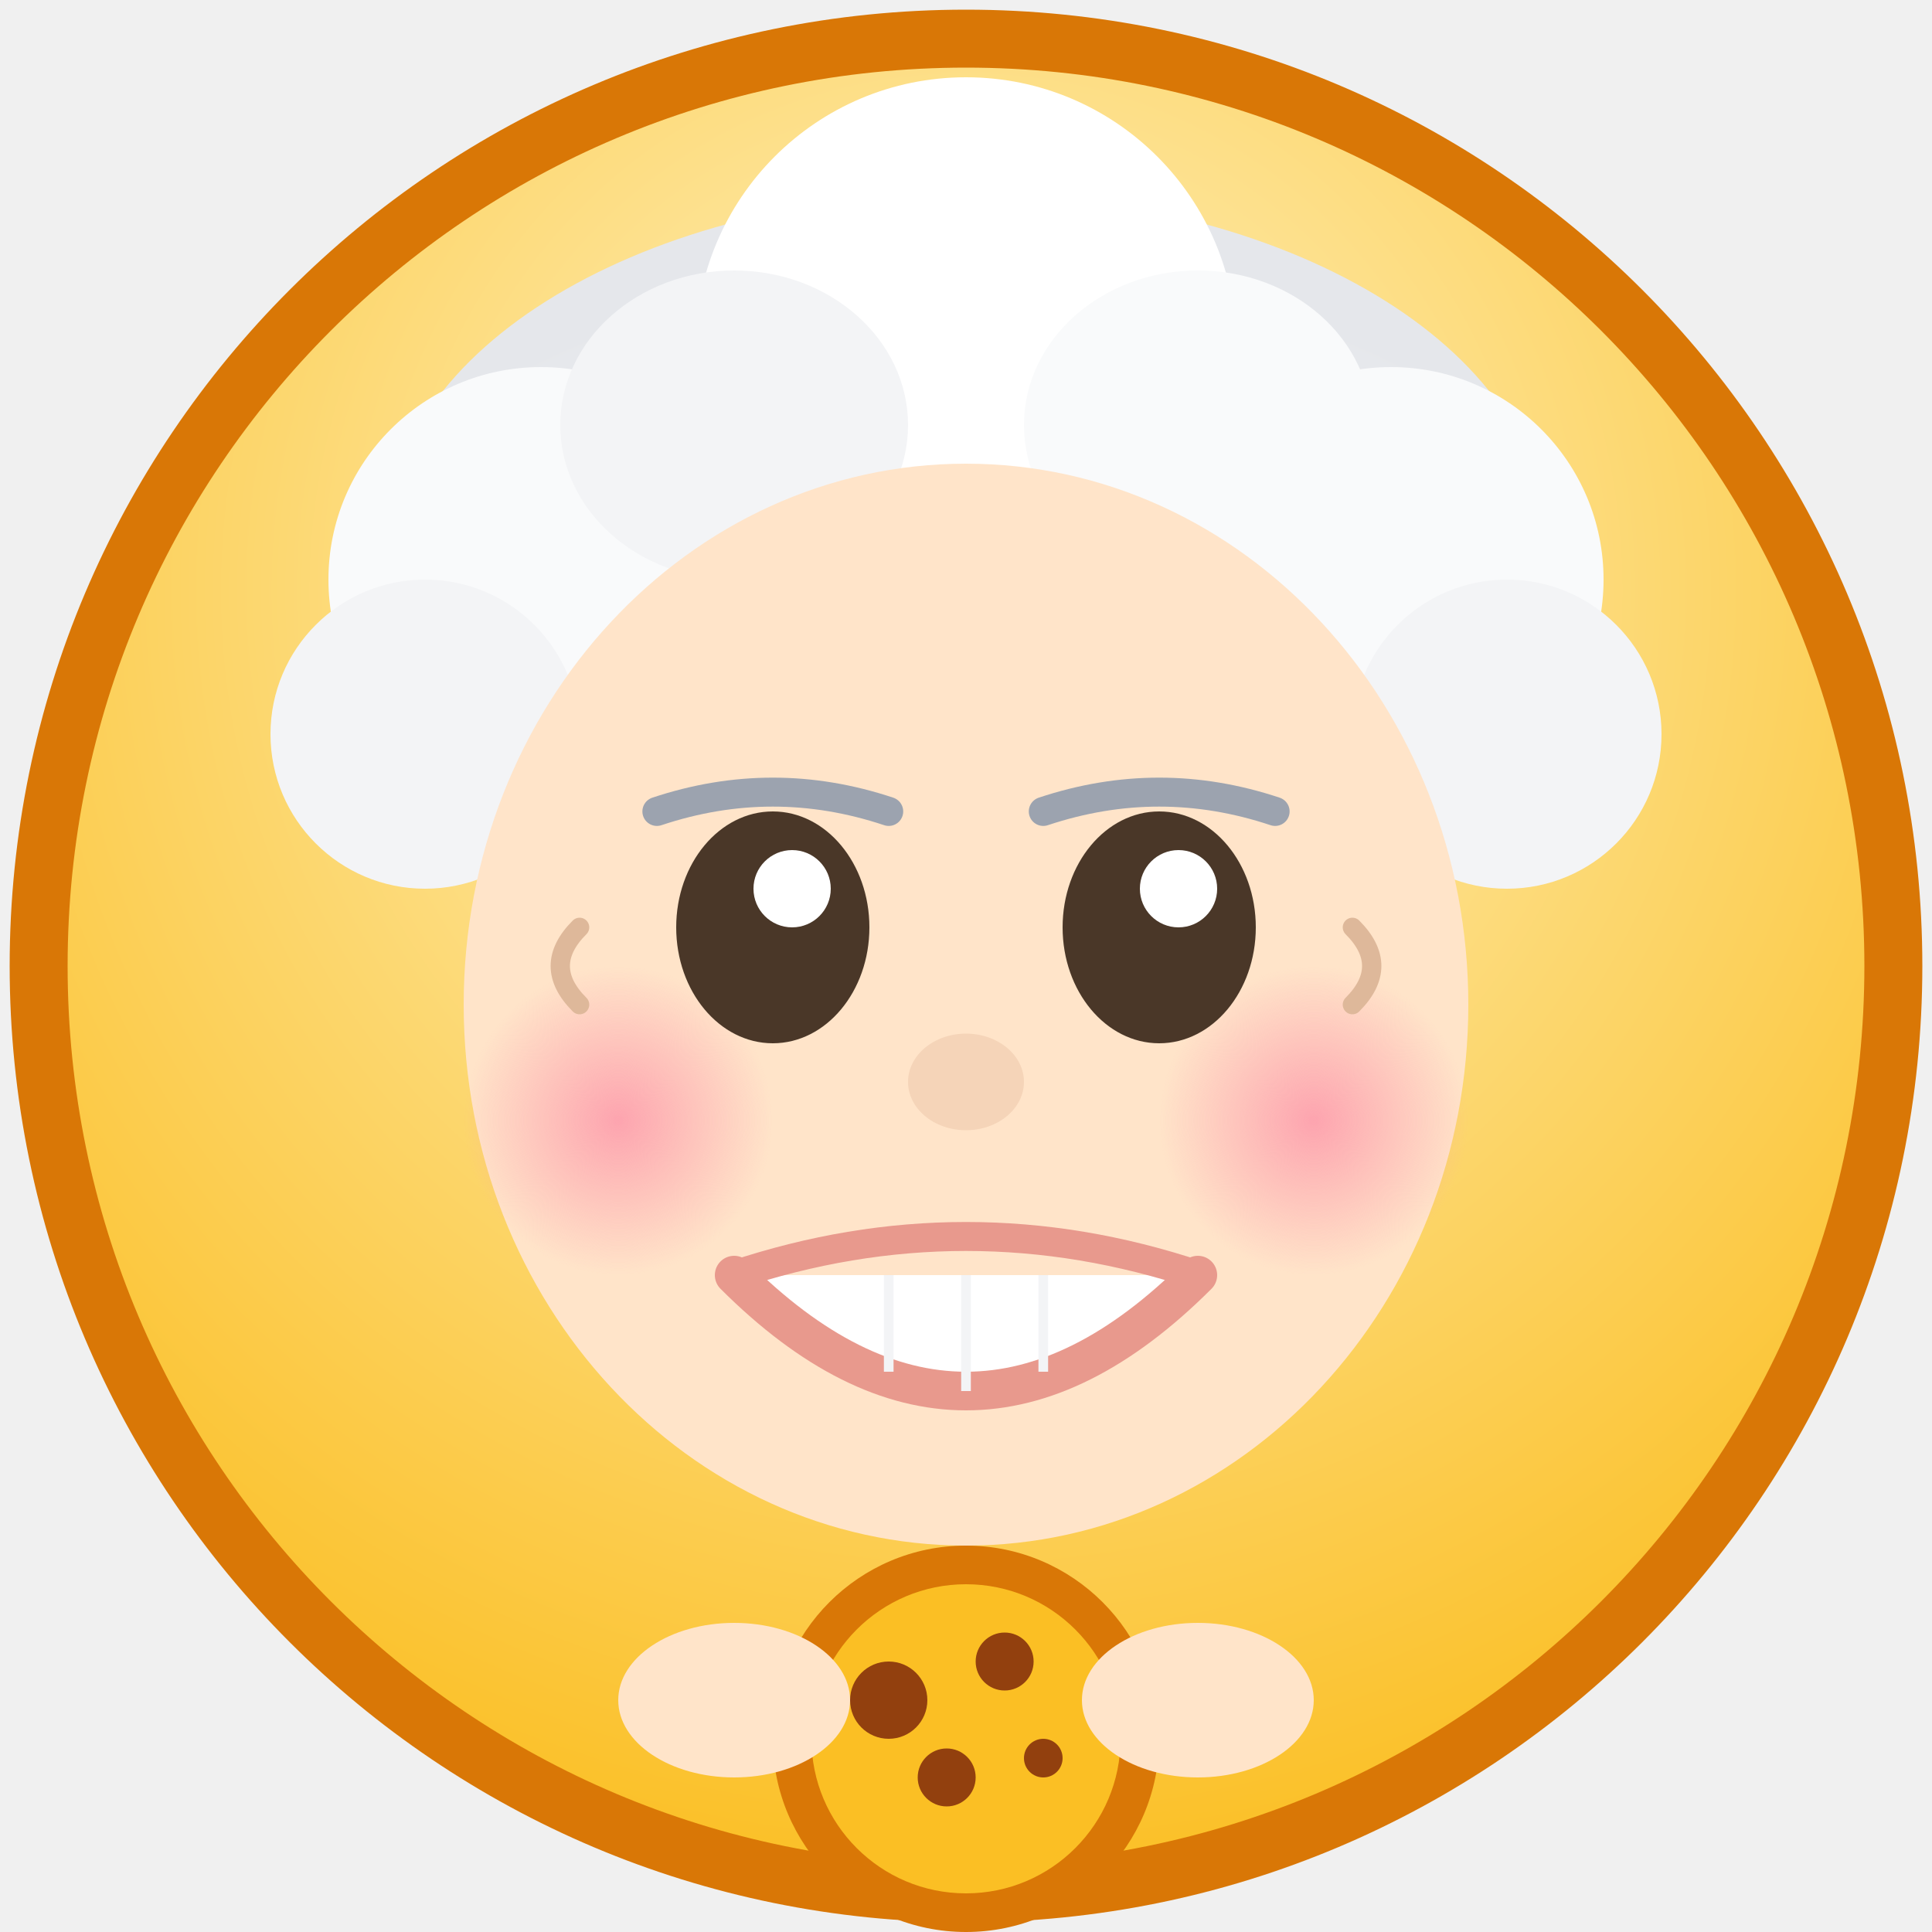
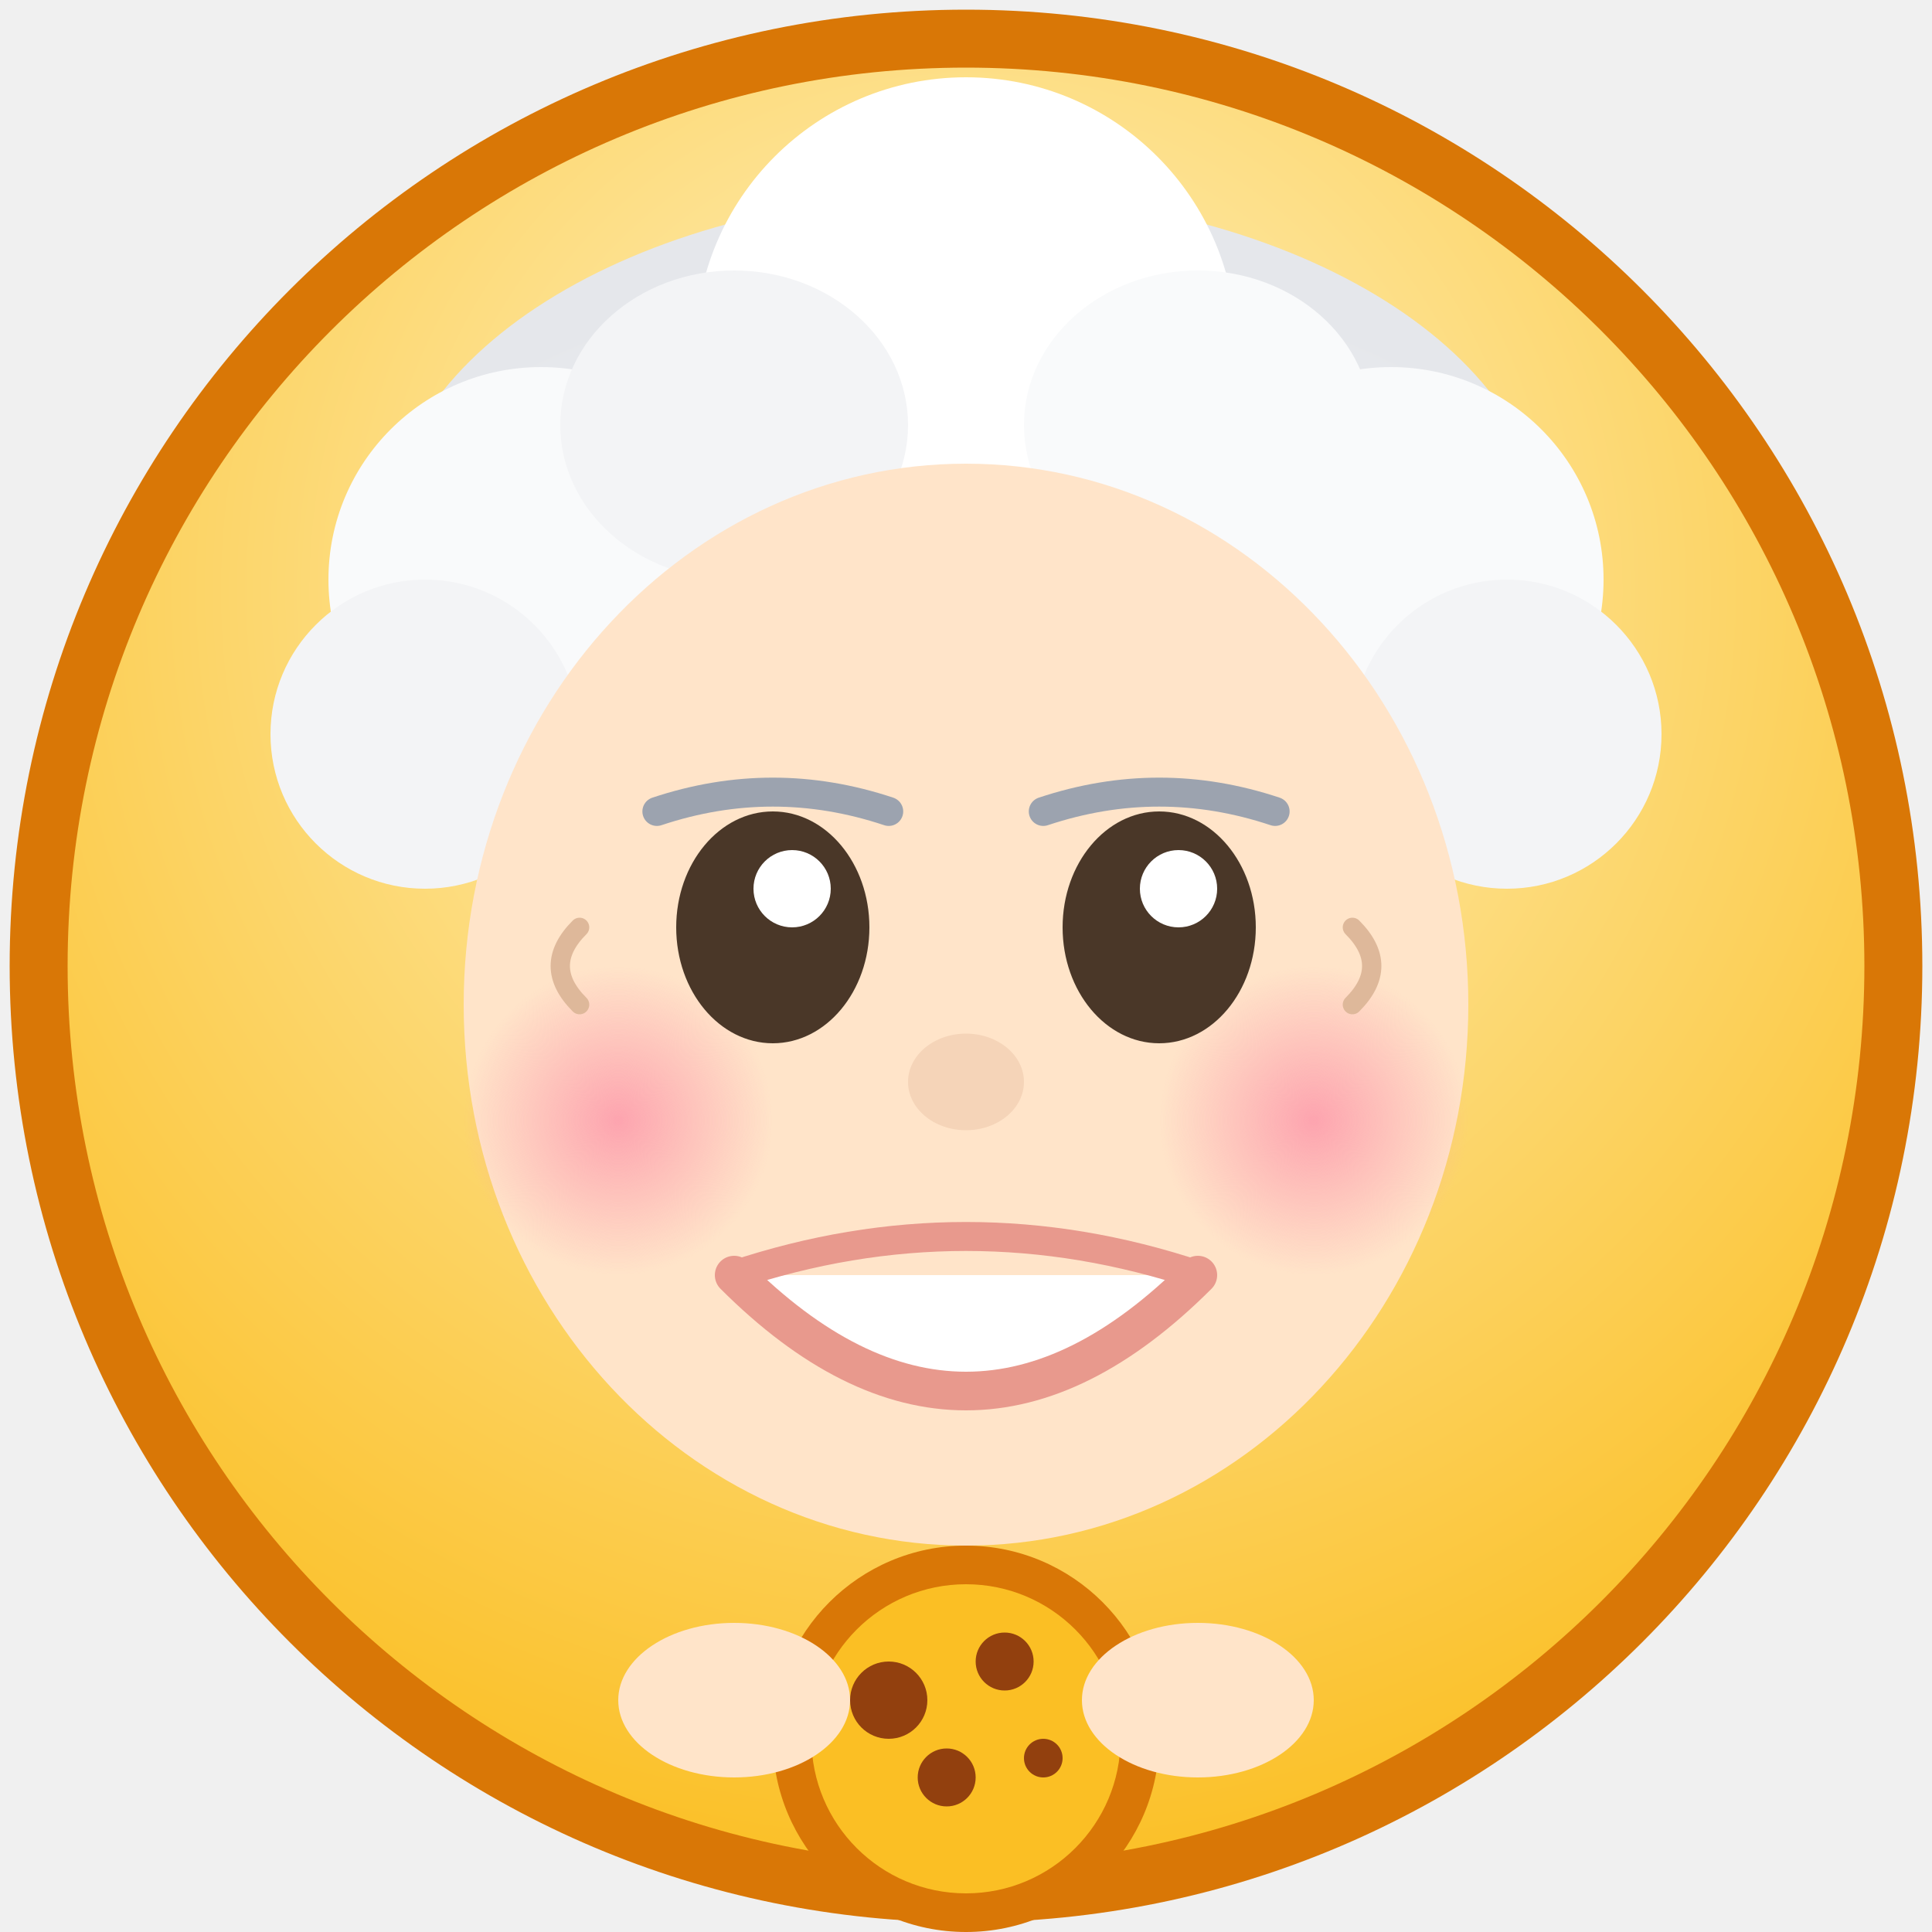
<svg xmlns="http://www.w3.org/2000/svg" viewBox="0 0 100 100">
  <defs>
    <radialGradient id="bgGradient" cx="50%" cy="30%" r="70%">
      <stop offset="0%" stop-color="#FEF3C7" />
      <stop offset="100%" stop-color="#FBBF24" />
    </radialGradient>
    <radialGradient id="cheekGradient" cx="50%" cy="50%" r="50%">
      <stop offset="0%" stop-color="#FDA4AF" />
      <stop offset="100%" stop-color="#FDA4AF" stop-opacity="0" />
    </radialGradient>
    <radialGradient id="hairGradient" cx="50%" cy="70%" r="60%">
      <stop offset="0%" stop-color="#FFFFFF" />
      <stop offset="100%" stop-color="#E5E7EB" />
    </radialGradient>
  </defs>
  <circle cx="50" cy="50" r="48" fill="url(#bgGradient)" stroke="#D97706" stroke-width="3" />
  <ellipse cx="50" cy="28" rx="30" ry="18" fill="url(#hairGradient)" />
  <circle cx="28" cy="30" r="11" fill="#F9FAFB" />
  <circle cx="72" cy="30" r="11" fill="#F9FAFB" />
  <circle cx="50" cy="18" r="14" fill="#FFFFFF" />
  <ellipse cx="38" cy="22" rx="9" ry="8" fill="#F3F4F6" />
  <ellipse cx="62" cy="22" rx="9" ry="8" fill="#F9FAFB" />
  <circle cx="22" cy="38" r="8" fill="#F3F4F6" />
  <circle cx="78" cy="38" r="8" fill="#F3F4F6" />
  <ellipse cx="50" cy="52" rx="26" ry="28" fill="#FFE4C9" />
  <circle cx="32" cy="58" r="8" fill="url(#cheekGradient)" />
  <circle cx="68" cy="58" r="8" fill="url(#cheekGradient)" />
  <ellipse cx="40" cy="48" rx="5" ry="6" fill="#4A3728" />
  <ellipse cx="60" cy="48" rx="5" ry="6" fill="#4A3728" />
  <circle cx="41" cy="46" r="2" fill="white" />
  <circle cx="61" cy="46" r="2" fill="white" />
  <path d="M30 52 Q28 50 30 48" fill="none" stroke="#DEB89A" stroke-width="1" stroke-linecap="round" />
  <path d="M70 52 Q72 50 70 48" fill="none" stroke="#DEB89A" stroke-width="1" stroke-linecap="round" />
  <path d="M34 42 Q40 40 46 42" fill="none" stroke="#9CA3AF" stroke-width="1.5" stroke-linecap="round" />
  <path d="M54 42 Q60 40 66 42" fill="none" stroke="#9CA3AF" stroke-width="1.5" stroke-linecap="round" />
  <ellipse cx="50" cy="56" rx="3" ry="2.5" fill="#F5D4B8" />
  <path d="M38 66 Q50 78 62 66" fill="#FFFFFF" stroke="#E8998D" stroke-width="2" stroke-linecap="round" />
  <path d="M38 66 Q50 62 62 66" fill="none" stroke="#E8998D" stroke-width="1.5" stroke-linecap="round" />
-   <line x1="46" y1="66" x2="46" y2="71" stroke="#F3F4F6" stroke-width="0.5" />
-   <line x1="50" y1="66" x2="50" y2="72" stroke="#F3F4F6" stroke-width="0.5" />
-   <line x1="54" y1="66" x2="54" y2="71" stroke="#F3F4F6" stroke-width="0.5" />
  <circle cx="50" cy="90" r="10" fill="#D97706" />
  <circle cx="50" cy="90" r="8" fill="#FBBF24" />
  <circle cx="46" cy="88" r="2" fill="#92400E" />
  <circle cx="52" cy="86" r="1.5" fill="#92400E" />
  <circle cx="49" cy="92" r="1.5" fill="#92400E" />
  <circle cx="54" cy="91" r="1" fill="#92400E" />
  <ellipse cx="38" cy="88" rx="6" ry="4" fill="#FFE4C9" />
  <ellipse cx="62" cy="88" rx="6" ry="4" fill="#FFE4C9" />
</svg>
